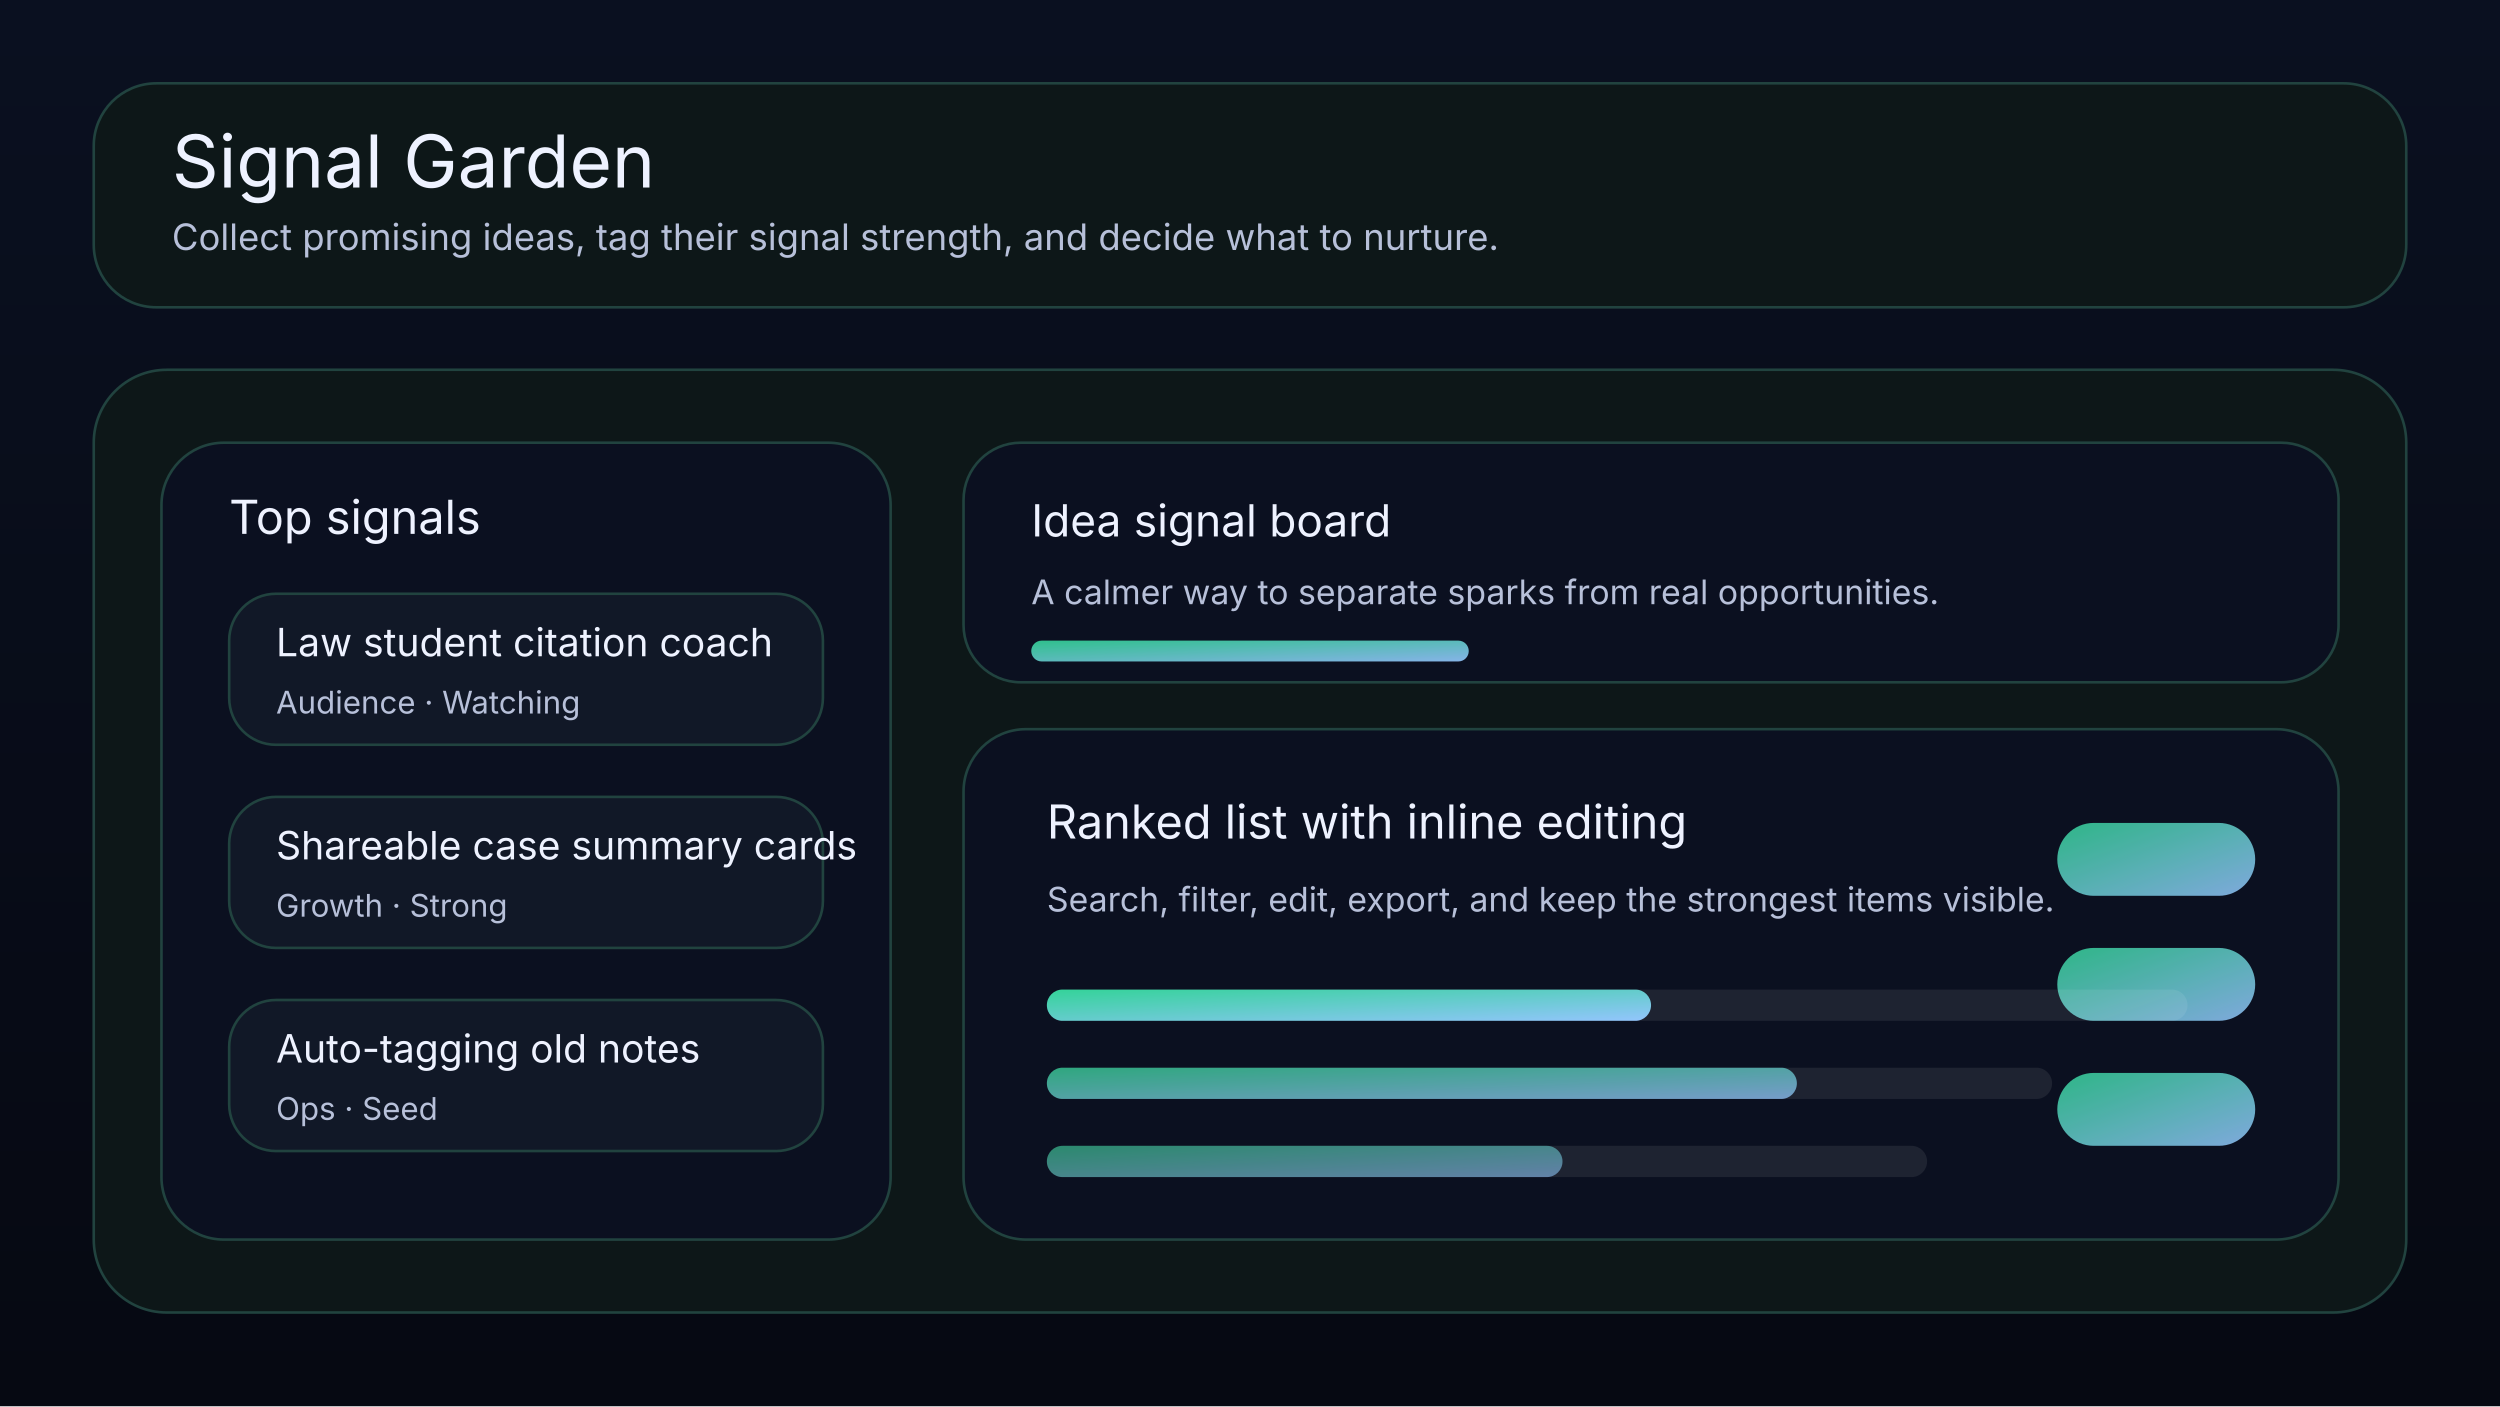
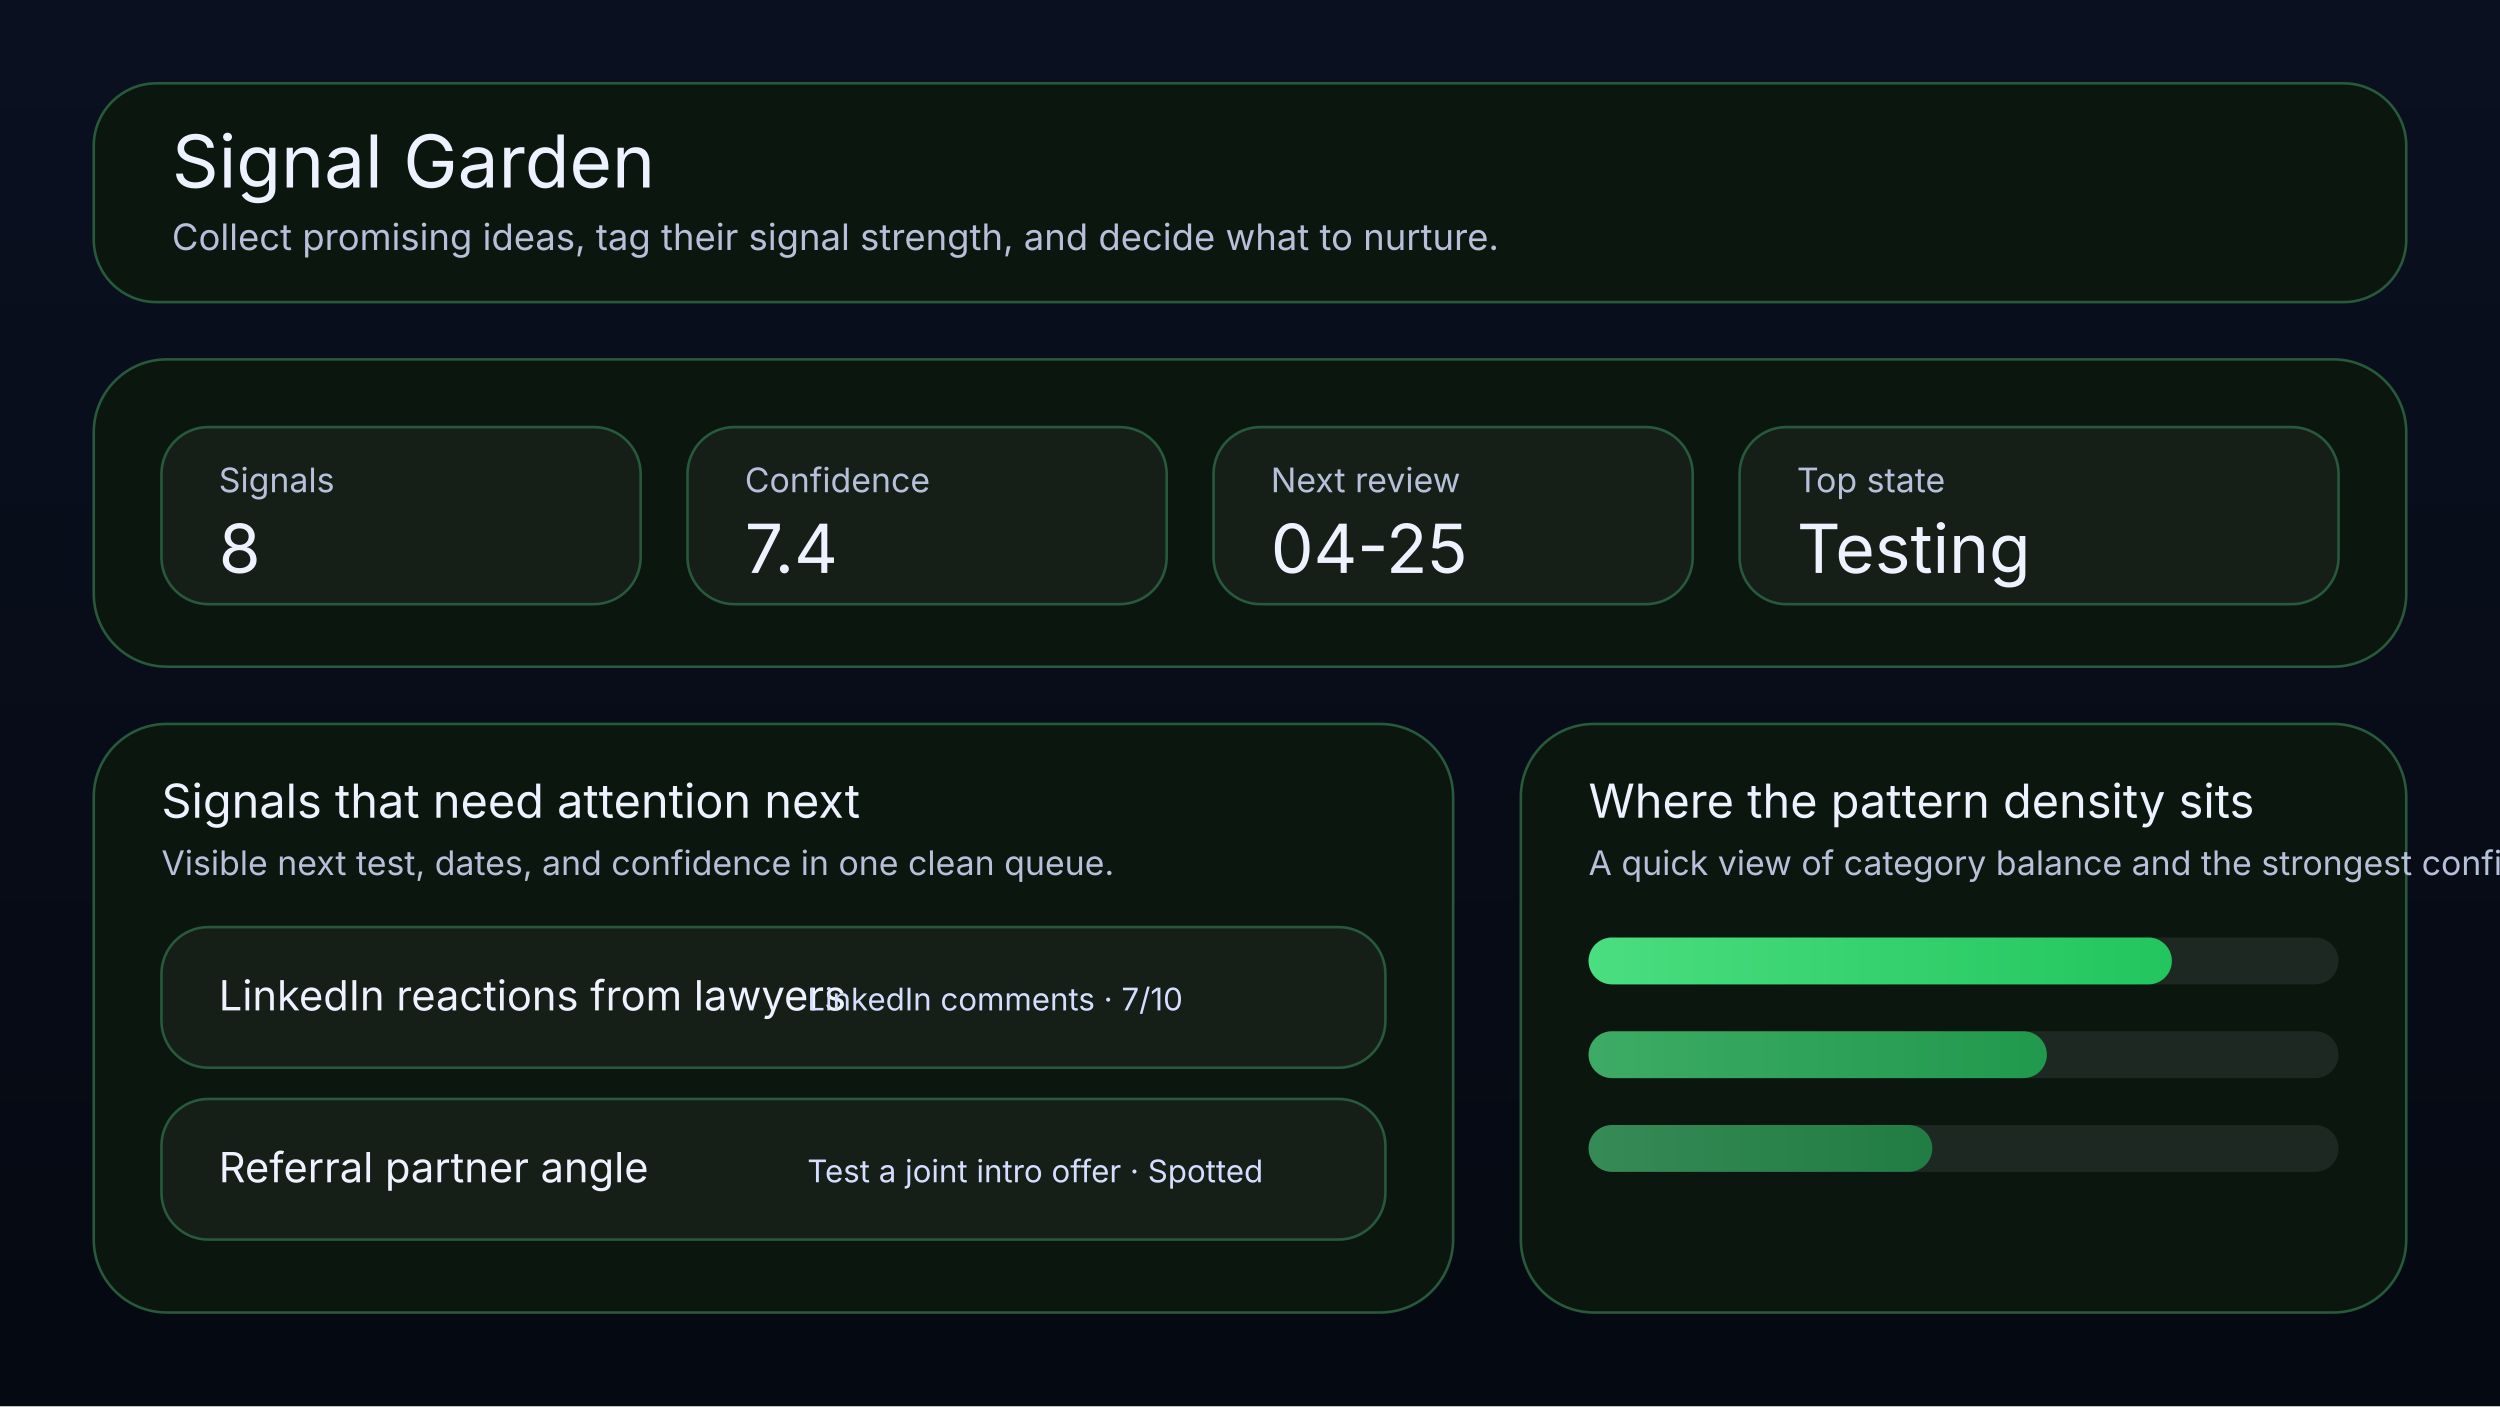
<svg xmlns="http://www.w3.org/2000/svg" viewBox="0 0 960 540" role="img" aria-labelledby="title desc">
  <defs>
    <linearGradient id="bg" x1="0" y1="0" x2="0" y2="1">
      <stop offset="0%" stop-color="#0a1020" />
-       <stop offset="100%" stop-color="#060912" />
+       <stop offset="100%" stop-color="#050911" />
    </linearGradient>
-     <linearGradient id="accent" x1="0" y1="0" x2="1" y2="1">
-       <stop offset="0%" stop-color="#34d399" />
-       <stop offset="100%" stop-color="#93c5fd" />
+     <linearGradient id="accent" x1="0" y1="0" x2="1" y2="0">
+       <stop offset="0%" stop-color="#4ade80" />
+       <stop offset="100%" stop-color="#22c55e" />
    </linearGradient>
  </defs>
  <rect width="960" height="540" fill="url(#bg)" />
-   <rect x="36" y="32" width="888" height="86" rx="24" fill="#0d1718" stroke="#21433f" />
+   <rect x="36" y="32" width="888" height="84" rx="24" fill="#0b160f" stroke="#27593a" />
  <text x="66" y="72" font-family="Inter, Arial, sans-serif" font-size="28" fill="#eef2ff">Signal Garden</text>
  <text x="66" y="96" font-family="Inter, Arial, sans-serif" font-size="14" fill="#b7c0d9">Collect promising ideas, tag their signal strength, and decide what to nurture.</text>
-   <rect x="36" y="142" width="888" height="362" rx="28" fill="#0d1718" stroke="#21433f" />
-   <rect x="62" y="170" width="280" height="306" rx="24" fill="#0b1020" stroke="#21433f" />
-   <rect x="370" y="170" width="528" height="92" rx="22" fill="#0b1020" stroke="#21433f" />
-   <text x="88" y="205" font-family="Inter, Arial, sans-serif" font-size="18" fill="#eef2ff">Top signals</text>
-   <text x="396" y="206" font-family="Inter, Arial, sans-serif" font-size="17" fill="#eef2ff">Idea signal board</text>
-   <text x="396" y="232" font-family="Inter, Arial, sans-serif" font-size="13" fill="#b7c0d9">A calmer way to separate sparks from real opportunities.</text>
-   <rect x="396" y="246" width="168" height="8" rx="4" fill="url(#accent)" opacity="0.9" />
-   <rect x="370" y="280" width="528" height="196" rx="24" fill="#0b1020" stroke="#21433f" />
-   <rect x="88" y="228" width="228" height="58" rx="18" fill="#111827" stroke="#21433f" />
-   <text x="106" y="252" font-family="Inter, Arial, sans-serif" font-size="15" fill="#eef2ff">Law student citation coach</text>
-   <text x="106" y="274" font-family="Inter, Arial, sans-serif" font-size="12" fill="#b7c0d9">Audience · Watching</text>
-   <rect x="790" y="316" width="76" height="28" rx="14" fill="url(#accent)" opacity="0.85" />
-   <rect x="88" y="306" width="228" height="58" rx="18" fill="#111827" stroke="#21433f" />
-   <text x="106" y="330" font-family="Inter, Arial, sans-serif" font-size="15" fill="#eef2ff">Shareable case summary cards</text>
-   <text x="106" y="352" font-family="Inter, Arial, sans-serif" font-size="12" fill="#b7c0d9">Growth · Strong</text>
-   <rect x="790" y="364" width="76" height="28" rx="14" fill="url(#accent)" opacity="0.85" />
-   <rect x="88" y="384" width="228" height="58" rx="18" fill="#111827" stroke="#21433f" />
-   <text x="106" y="408" font-family="Inter, Arial, sans-serif" font-size="15" fill="#eef2ff">Auto-tagging old notes</text>
-   <text x="106" y="430" font-family="Inter, Arial, sans-serif" font-size="12" fill="#b7c0d9">Ops · Seed</text>
-   <rect x="790" y="412" width="76" height="28" rx="14" fill="url(#accent)" opacity="0.85" />
-   <text x="402" y="322" font-family="Inter, Arial, sans-serif" font-size="18" fill="#eef2ff">Ranked list with inline editing</text>
-   <text x="402" y="350" font-family="Inter, Arial, sans-serif" font-size="13" fill="#b7c0d9">Search, filter, edit, export, and keep the strongest items visible.</text>
-   <rect x="402" y="380" width="438" height="12" rx="6" fill="rgba(255,255,255,0.08)" />
-   <rect x="402" y="380" width="232" height="12" rx="6" fill="url(#accent)" />
-   <rect x="402" y="410" width="386" height="12" rx="6" fill="rgba(255,255,255,0.08)" />
-   <rect x="402" y="410" width="288" height="12" rx="6" fill="url(#accent)" opacity="0.75" />
-   <rect x="402" y="440" width="338" height="12" rx="6" fill="rgba(255,255,255,0.08)" />
-   <rect x="402" y="440" width="198" height="12" rx="6" fill="url(#accent)" opacity="0.58" />
+   <rect x="36" y="138" width="888" height="118" rx="28" fill="#0b160f" stroke="#27593a" />
+   <rect x="62" y="164" width="184" height="68" rx="18" fill="rgba(255,255,255,0.04)" stroke="#27593a" />
+   <rect x="264" y="164" width="184" height="68" rx="18" fill="rgba(255,255,255,0.04)" stroke="#27593a" />
+   <rect x="466" y="164" width="184" height="68" rx="18" fill="rgba(255,255,255,0.04)" stroke="#27593a" />
+   <rect x="668" y="164" width="230" height="68" rx="18" fill="rgba(255,255,255,0.04)" stroke="#27593a" />
+   <text x="84" y="189" font-family="Inter, Arial, sans-serif" font-size="13" fill="#b7c0d9">Signals</text>
+   <text x="84" y="220" font-family="Inter, Arial, sans-serif" font-size="26" fill="#eef2ff">8</text>
+   <text x="286" y="189" font-family="Inter, Arial, sans-serif" font-size="13" fill="#b7c0d9">Confidence</text>
+   <text x="286" y="220" font-family="Inter, Arial, sans-serif" font-size="26" fill="#eef2ff">7.4</text>
+   <text x="488" y="189" font-family="Inter, Arial, sans-serif" font-size="13" fill="#b7c0d9">Next review</text>
+   <text x="488" y="220" font-family="Inter, Arial, sans-serif" font-size="26" fill="#eef2ff">04-25</text>
+   <text x="690" y="189" font-family="Inter, Arial, sans-serif" font-size="13" fill="#b7c0d9">Top state</text>
+   <text x="690" y="220" font-family="Inter, Arial, sans-serif" font-size="26" fill="#eef2ff">Testing</text>
+   <rect x="36" y="278" width="522" height="226" rx="28" fill="#0b160f" stroke="#27593a" />
+   <text x="62" y="314" font-family="Inter, Arial, sans-serif" font-size="18" fill="#eef2ff">Signals that need attention next</text>
+   <text x="62" y="336" font-family="Inter, Arial, sans-serif" font-size="13" fill="#b7c0d9">Visible next test, dates, and confidence in one clean queue.</text>
+   <rect x="62" y="356" width="470" height="54" rx="18" fill="rgba(255,255,255,0.04)" stroke="#27593a" />
+   <text x="84" y="388" font-family="Inter, Arial, sans-serif" font-size="16" fill="#eef2ff">LinkedIn reactions from lawyers</text>
+   <text x="310" y="388" font-family="Inter, Arial, sans-serif" font-size="12" fill="#d5deff">LinkedIn comments · 7/10</text>
+   <rect x="62" y="422" width="470" height="54" rx="18" fill="rgba(255,255,255,0.04)" stroke="#27593a" />
+   <text x="84" y="454" font-family="Inter, Arial, sans-serif" font-size="16" fill="#eef2ff">Referral partner angle</text>
+   <text x="310" y="454" font-family="Inter, Arial, sans-serif" font-size="12" fill="#d5deff">Test a joint intro offer · Spotted</text>
+   <rect x="584" y="278" width="340" height="226" rx="28" fill="#0b160f" stroke="#27593a" />
+   <text x="610" y="314" font-family="Inter, Arial, sans-serif" font-size="18" fill="#eef2ff">Where the pattern density sits</text>
+   <text x="610" y="336" font-family="Inter, Arial, sans-serif" font-size="13" fill="#b7c0d9">A quick view of category balance and the strongest confidence signal.</text>
+   <rect x="610" y="360" width="288" height="18" rx="9" fill="rgba(255,255,255,0.08)" />
+   <rect x="610" y="360" width="224" height="18" rx="9" fill="url(#accent)" />
+   <rect x="610" y="396" width="288" height="18" rx="9" fill="rgba(255,255,255,0.08)" />
+   <rect x="610" y="396" width="176" height="18" rx="9" fill="url(#accent)" opacity="0.72" />
+   <rect x="610" y="432" width="288" height="18" rx="9" fill="rgba(255,255,255,0.08)" />
+   <rect x="610" y="432" width="132" height="18" rx="9" fill="url(#accent)" opacity="0.54" />
</svg>
